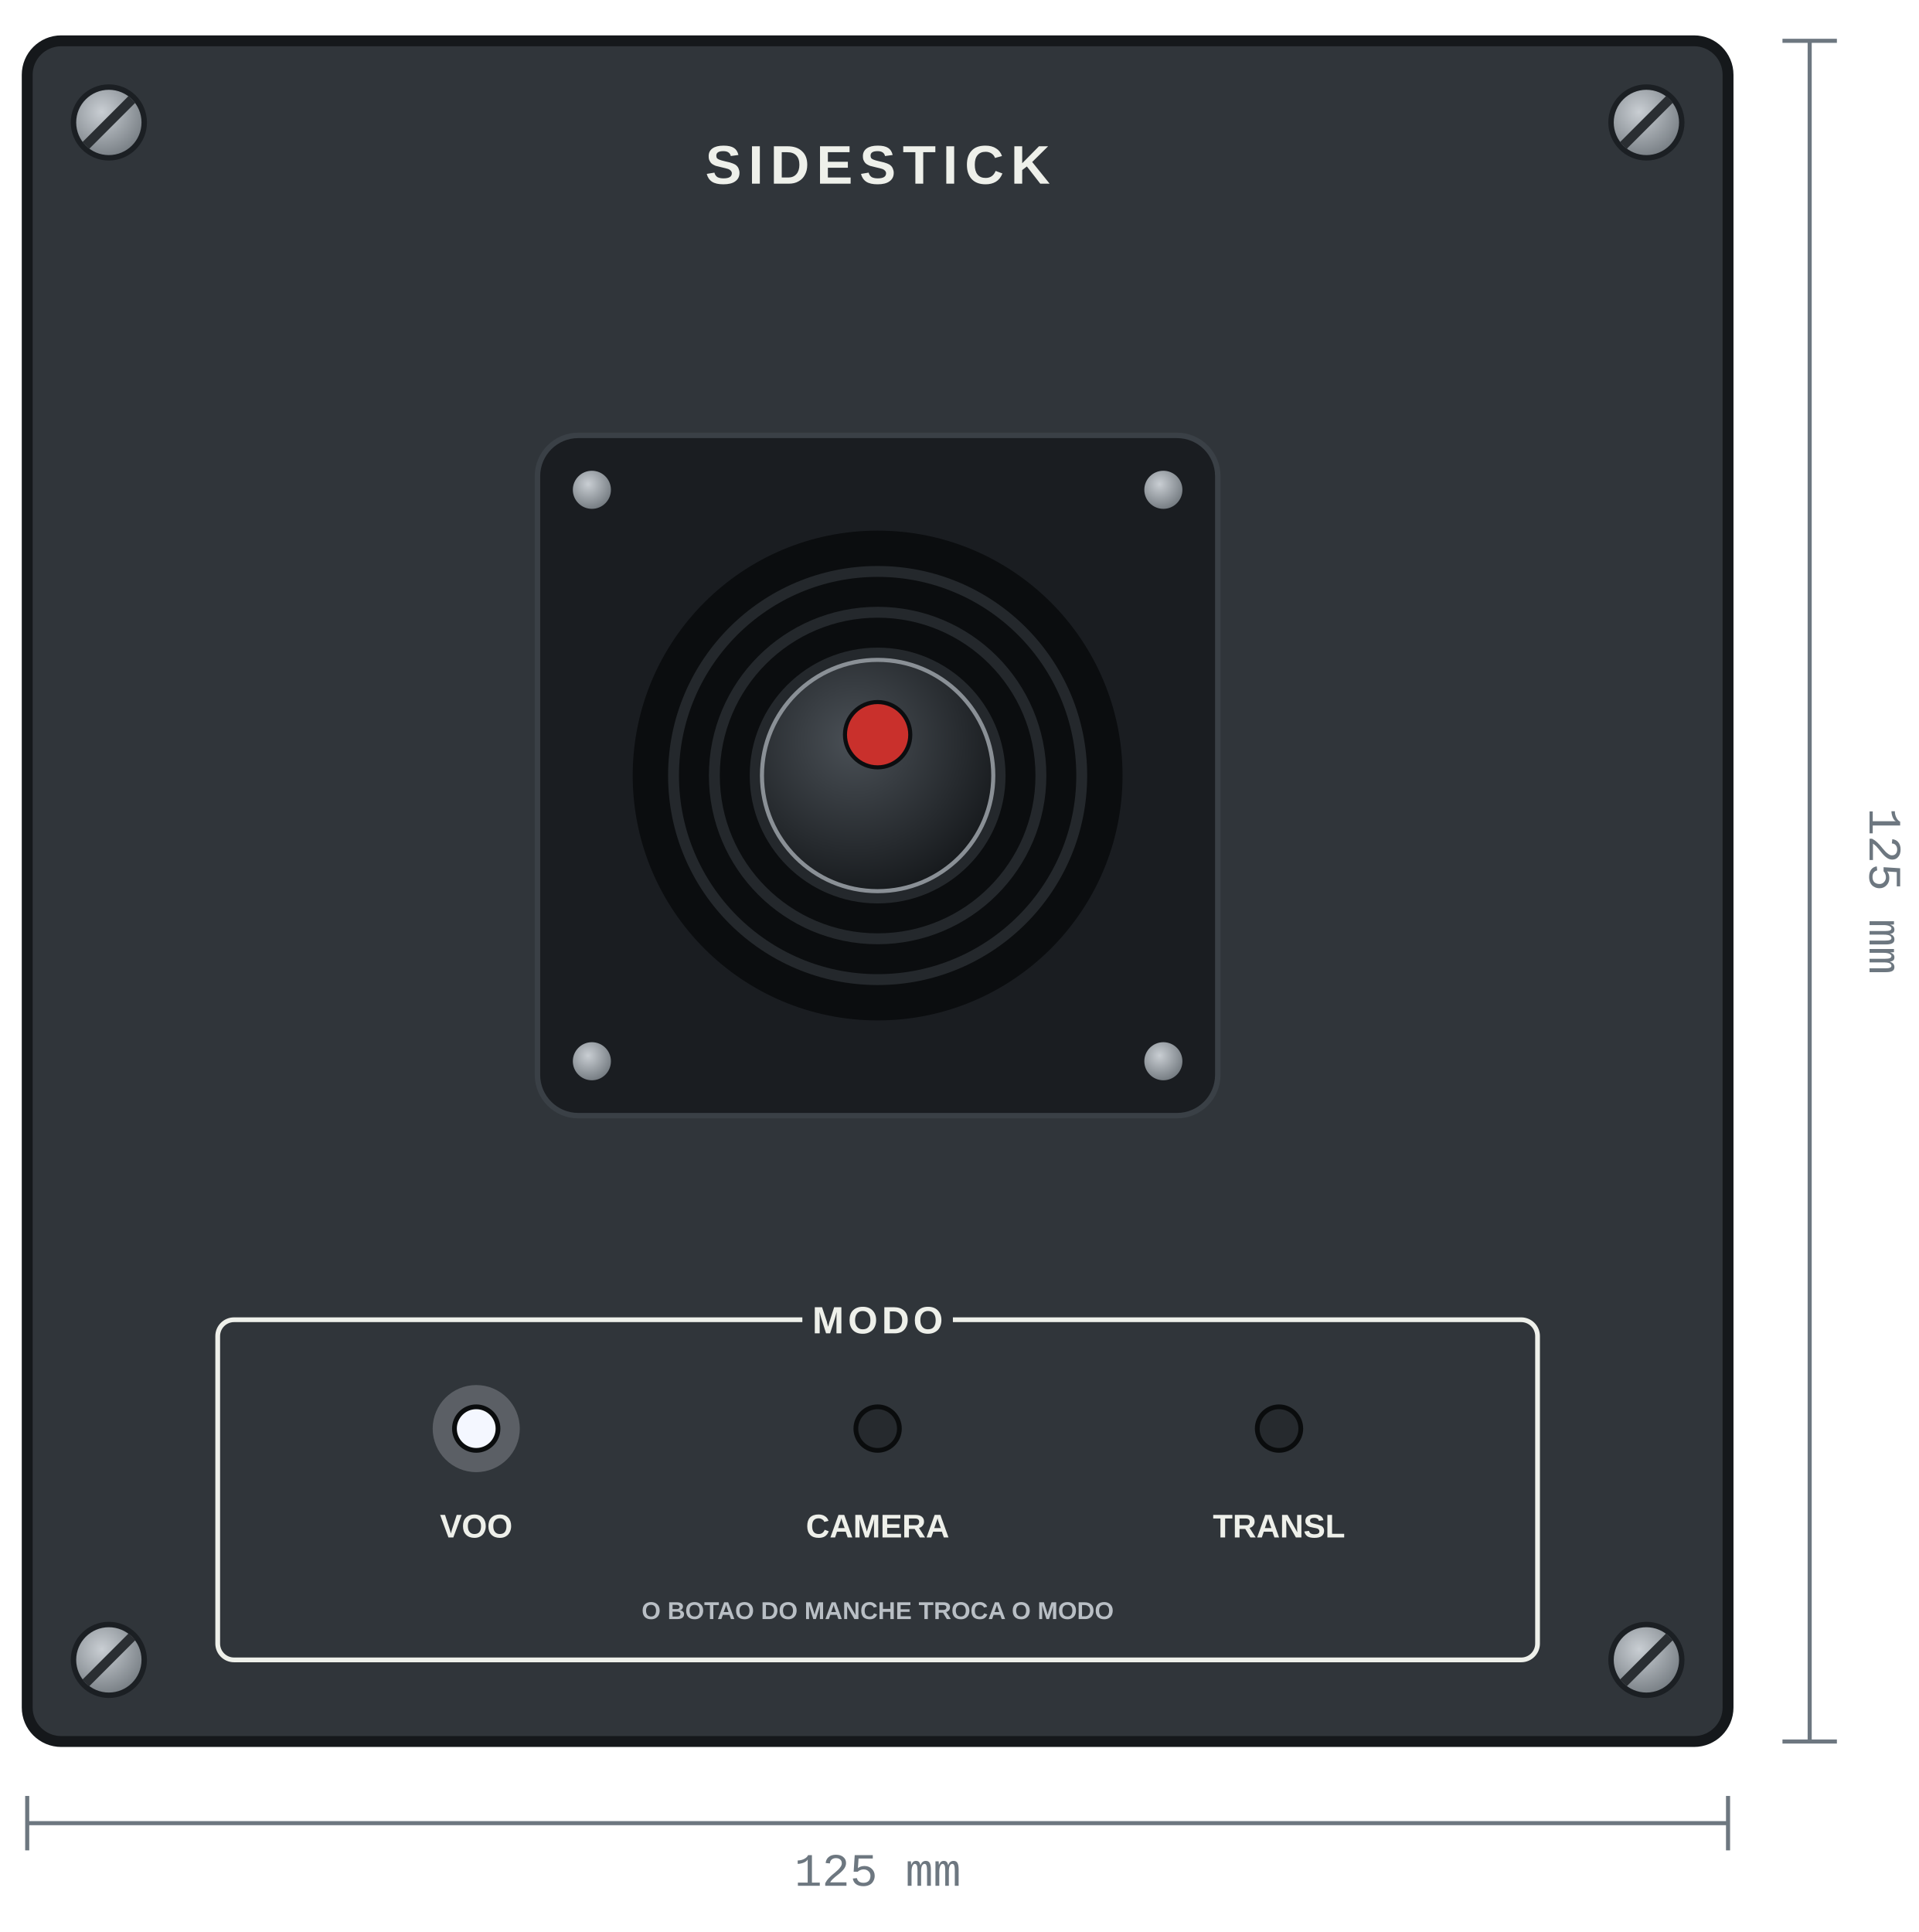
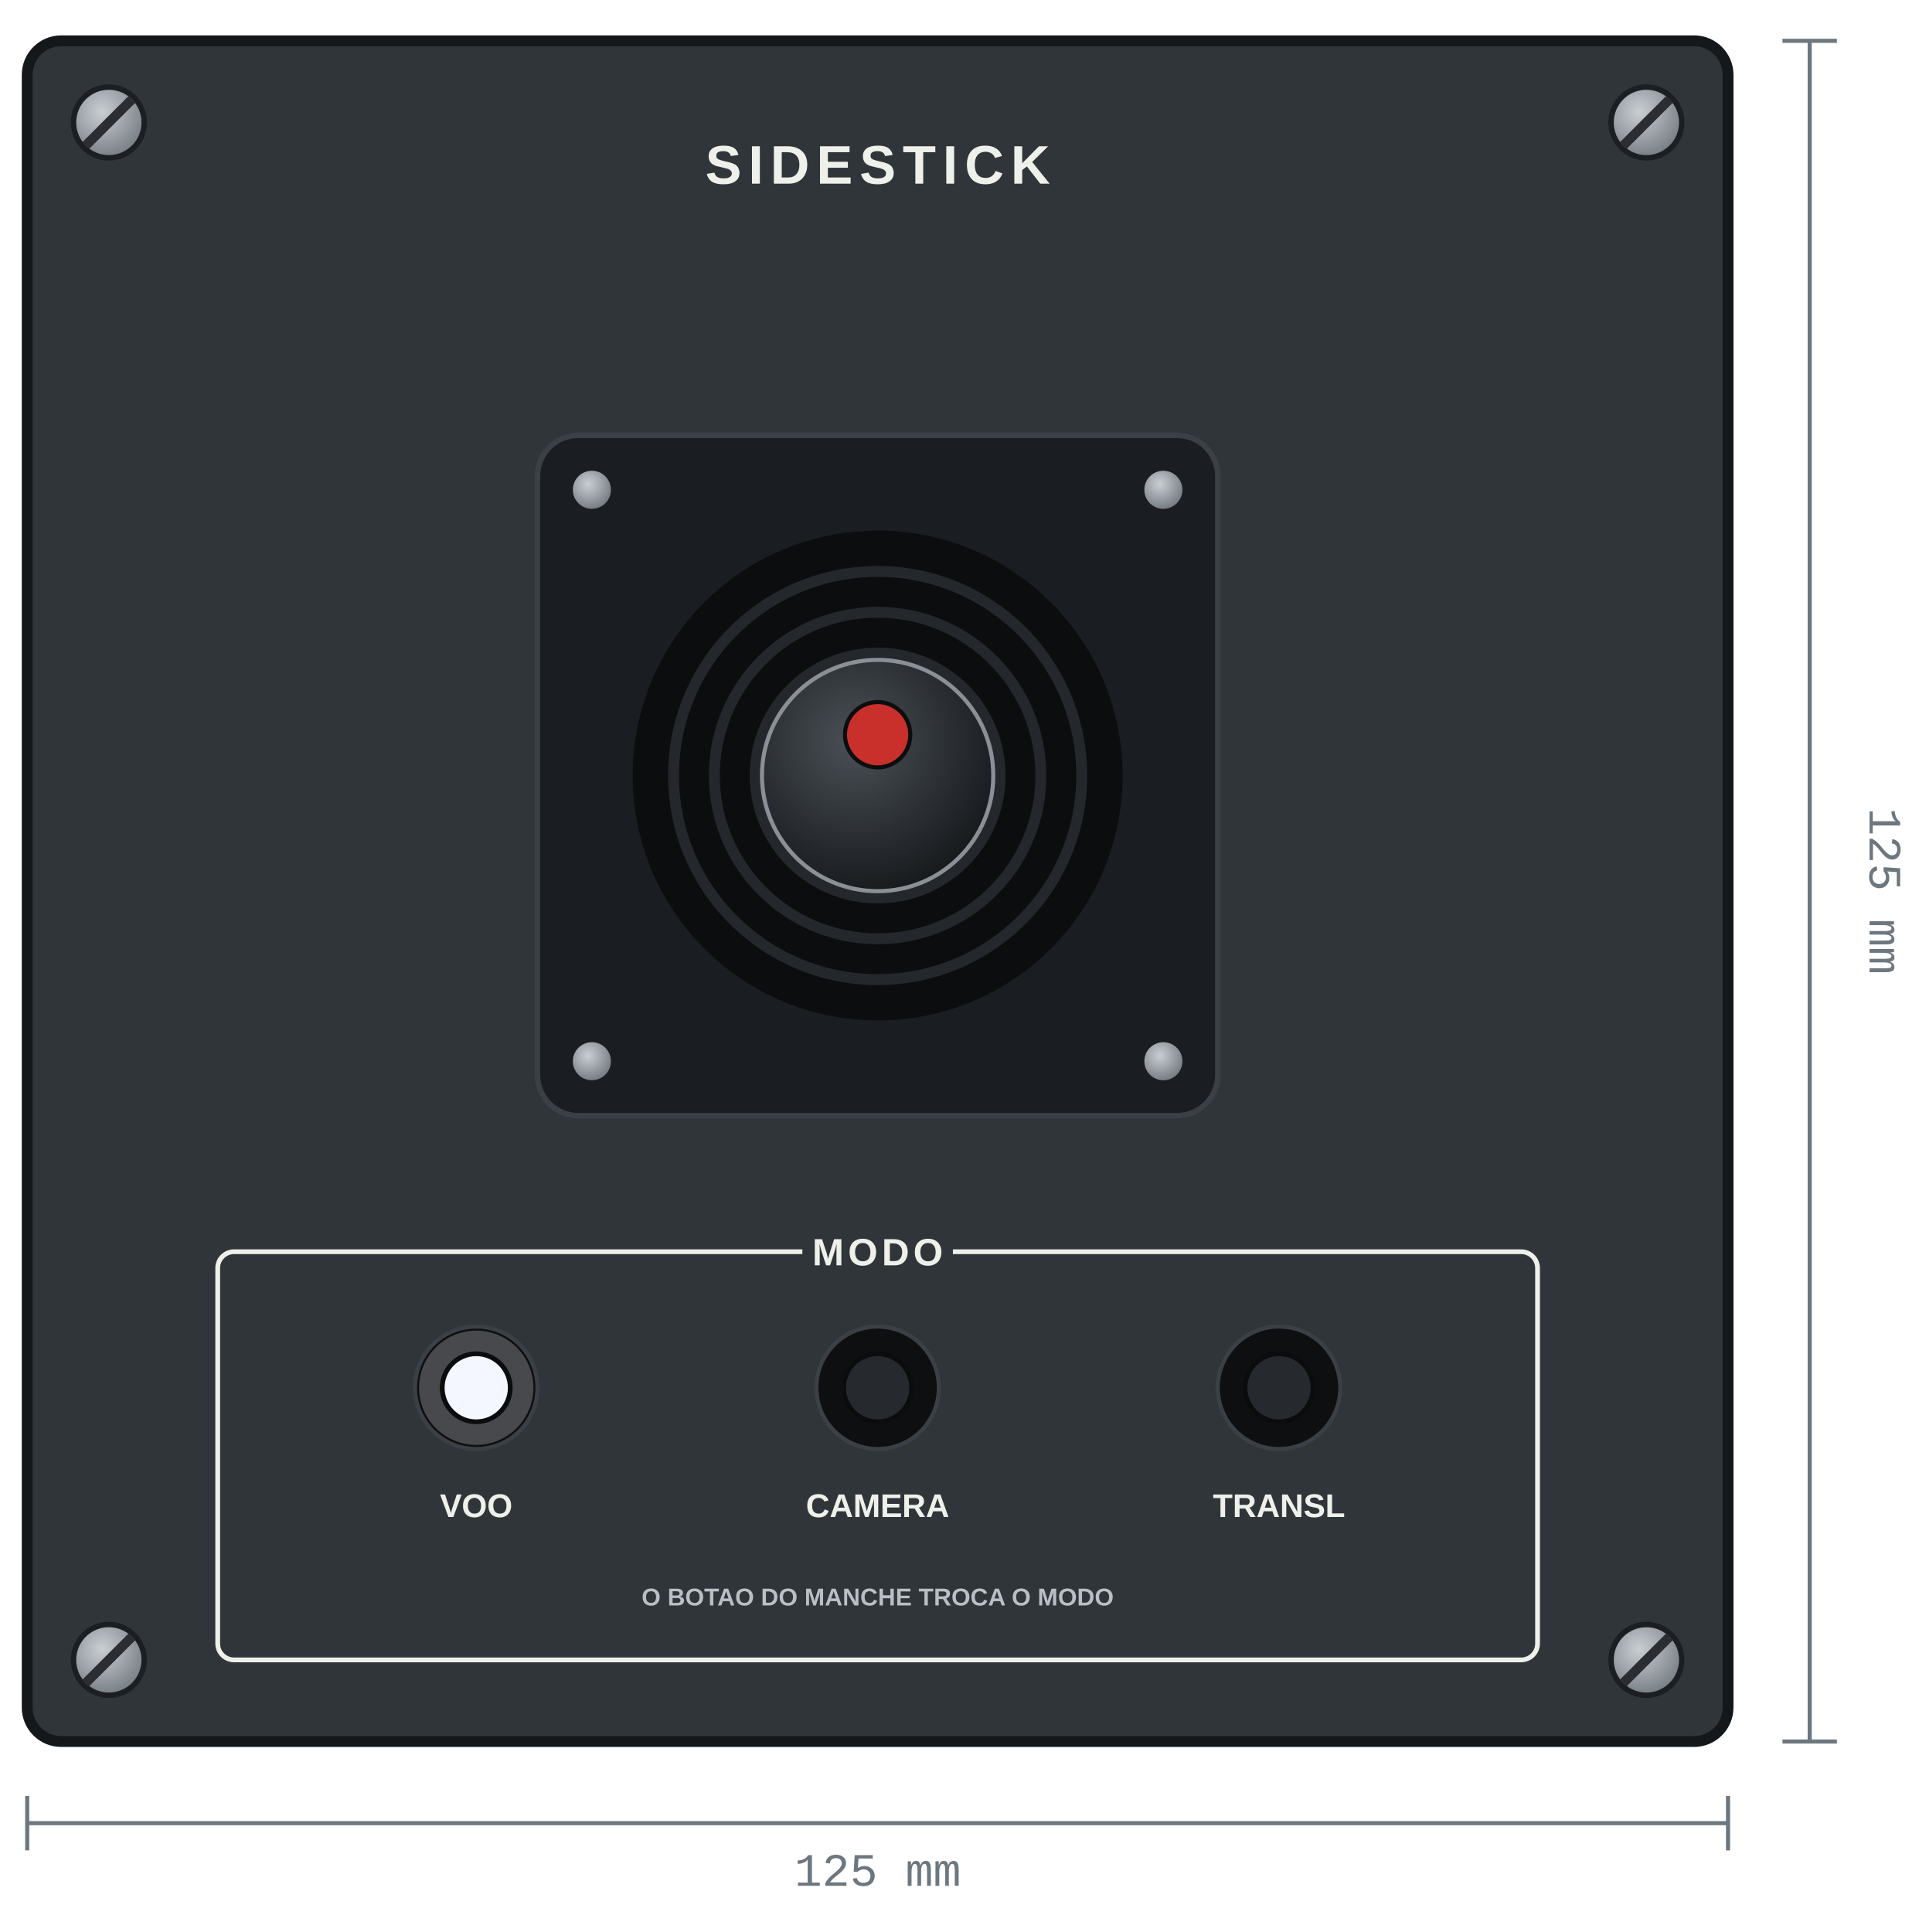
<svg xmlns="http://www.w3.org/2000/svg" viewBox="-2 -3 141 142" width="564" height="568" role="img" aria-label="Sidestick, 125 por 125 mm: joystick de 3 eixos com botao e as luzes dos modos VOO, CAMERA e TRANSL">
  <style>.lg{font-family:"B612","Arial Narrow",Arial,sans-serif;font-weight:700}.lcdt{font-family:"B612 Mono","Courier New",monospace;font-weight:700}.dimline{stroke:#6d7780;stroke-width:.3;fill:none}.dimtext{fill:#6d7780;font-family:"B612 Mono","Courier New",monospace;font-size:3.4px}</style>
  <defs>
    <pattern id="zebra" width="6" height="6" patternUnits="userSpaceOnUse" patternTransform="rotate(45)">
      <rect width="6" height="6" fill="#1b1d1f" />
      <rect width="3" height="6" fill="#e7b416" />
    </pattern>
    <radialGradient id="knob" cx="40%" cy="35%" r="70%">
      <stop offset="0" stop-color="#4a5056" />
      <stop offset="1" stop-color="#15181b" />
    </radialGradient>
    <radialGradient id="nut" cx="40%" cy="35%" r="75%">
      <stop offset="0" stop-color="#c9ced3" />
      <stop offset="1" stop-color="#6c7379" />
    </radialGradient>
  </defs>
  <rect x="0" y="0" width="125" height="125" rx="2.5" fill="#30353a" stroke="#15181b" stroke-width=".8" />
  <circle cx="6" cy="6" r="2.6" fill="url(#nut)" stroke="#1b1f23" stroke-width=".4" />
  <line x1="4.3" y1="7.7" x2="7.7" y2="4.3" stroke="#2a2e32" stroke-width=".7" />
  <circle cx="119" cy="6" r="2.6" fill="url(#nut)" stroke="#1b1f23" stroke-width=".4" />
  <line x1="117.3" y1="7.7" x2="120.7" y2="4.3" stroke="#2a2e32" stroke-width=".7" />
  <circle cx="6" cy="119" r="2.6" fill="url(#nut)" stroke="#1b1f23" stroke-width=".4" />
  <line x1="4.3" y1="120.7" x2="7.7" y2="117.3" stroke="#2a2e32" stroke-width=".7" />
  <circle cx="119" cy="119" r="2.6" fill="url(#nut)" stroke="#1b1f23" stroke-width=".4" />
  <line x1="117.3" y1="120.7" x2="120.7" y2="117.3" stroke="#2a2e32" stroke-width=".7" />
  <text class="lg" x="62.5" y="10.5" font-size="4" text-anchor="middle" fill="#eef0ea" letter-spacing=".5">SIDESTICK</text>
  <rect x="37.5" y="29" width="50" height="50" rx="3" fill="#1a1d21" stroke="#3a4046" stroke-width=".4" />
  <circle cx="41.5" cy="33" r="1.4" fill="url(#nut)" />
  <circle cx="83.5" cy="33" r="1.4" fill="url(#nut)" />
  <circle cx="41.5" cy="75" r="1.4" fill="url(#nut)" />
  <circle cx="83.5" cy="75" r="1.4" fill="url(#nut)" />
  <circle cx="62.5" cy="54" r="18" fill="#0b0d0f" />
  <circle cx="62.5" cy="54" r="15" fill="none" stroke="#24282c" stroke-width=".8" />
  <circle cx="62.5" cy="54" r="12" fill="none" stroke="#24282c" stroke-width=".8" />
  <circle cx="62.5" cy="54" r="9" fill="none" stroke="#24282c" stroke-width=".8" />
  <circle cx="62.5" cy="54" r="6" fill="none" stroke="#24282c" stroke-width=".8" />
  <circle cx="62.5" cy="54" r="8.5" fill="url(#knob)" stroke="#8a9096" stroke-width=".3" />
  <circle cx="62.5" cy="51" r="2.4" fill="#c9302c" stroke="#0b0d0f" stroke-width=".3" />
-   <rect x="14" y="94" width="97" height="25" rx="1.2" fill="none" stroke="#eef0ea" stroke-width=".35" />
-   <rect x="56.968" y="92" width="11.064" height="4" fill="#30353a" />
-   <text class="lg" x="62.5" y="95" font-size="2.8" text-anchor="middle" fill="#eef0ea" letter-spacing=".3">MODO</text>
-   <circle cx="33" cy="102" r="3.2" fill="#f4f7ff" opacity=".22" />
-   <circle cx="33" cy="102" r="1.6" fill="#f4f7ff" stroke="#0a0c0d" stroke-width=".35" />
-   <text class="lg" x="33" y="110" font-size="2.4" text-anchor="middle" fill="#eef0ea">VOO</text>
-   <circle cx="62.5" cy="102" r="1.6" fill="#262a2e" stroke="#0a0c0d" stroke-width=".35" />
-   <text class="lg" x="62.5" y="110" font-size="2.4" text-anchor="middle" fill="#eef0ea">CAMERA</text>
-   <circle cx="92" cy="102" r="1.6" fill="#262a2e" stroke="#0a0c0d" stroke-width=".35" />
-   <text class="lg" x="92" y="110" font-size="2.4" text-anchor="middle" fill="#eef0ea">TRANSL</text>
-   <text class="lg" x="62.5" y="116" font-size="1.8" text-anchor="middle" fill="#b9bfc5">O BOTAO DO MANCHE TROCA O MODO</text>
+   <rect x="14" y="89" width="97" height="30" rx="1.2" fill="none" stroke="#eef0ea" stroke-width=".35" />
+   <rect x="56.968" y="87" width="11.064" height="4" fill="#30353a" />
+   <text class="lg" x="62.5" y="90" font-size="2.8" text-anchor="middle" fill="#eef0ea" letter-spacing=".3">MODO</text>
+   <circle cx="33" cy="99" r="4.5" fill="#0d0f11" stroke="#3a4046" stroke-width=".3" />
+   <circle cx="33" cy="99" r="4.2" fill="#f4f7ff" opacity=".25" />
+   <circle cx="33" cy="99" r="2.5" fill="#f4f7ff" stroke="#0a0c0d" stroke-width=".35" />
+   <text class="lg" x="33" y="108.5" font-size="2.4" text-anchor="middle" fill="#eef0ea">VOO</text>
+   <circle cx="62.5" cy="99" r="4.5" fill="#0d0f11" stroke="#3a4046" stroke-width=".3" />
+   <circle cx="62.5" cy="99" r="2.5" fill="#262a2e" stroke="#0a0c0d" stroke-width=".35" />
+   <text class="lg" x="62.5" y="108.5" font-size="2.4" text-anchor="middle" fill="#eef0ea">CAMERA</text>
+   <circle cx="92" cy="99" r="4.5" fill="#0d0f11" stroke="#3a4046" stroke-width=".3" />
+   <circle cx="92" cy="99" r="2.5" fill="#262a2e" stroke="#0a0c0d" stroke-width=".35" />
+   <text class="lg" x="92" y="108.5" font-size="2.4" text-anchor="middle" fill="#eef0ea">TRANSL</text>
+   <text class="lg" x="62.5" y="115" font-size="1.8" text-anchor="middle" fill="#b9bfc5">O BOTAO DO MANCHE TROCA O MODO</text>
  <line class="dimline" x1="0" y1="131" x2="125" y2="131" />
  <line class="dimline" x1="0" y1="129" x2="0" y2="133" />
  <line class="dimline" x1="125" y1="129" x2="125" y2="133" />
  <text class="dimtext" x="62.5" y="135.6" text-anchor="middle">125 mm</text>
  <line class="dimline" x1="131" y1="0" x2="131" y2="125" />
  <line class="dimline" x1="129" y1="0" x2="133" y2="0" />
  <line class="dimline" x1="129" y1="125" x2="133" y2="125" />
  <text class="dimtext" transform="translate(135.4 62.5) rotate(90)" text-anchor="middle">125 mm</text>
</svg>
